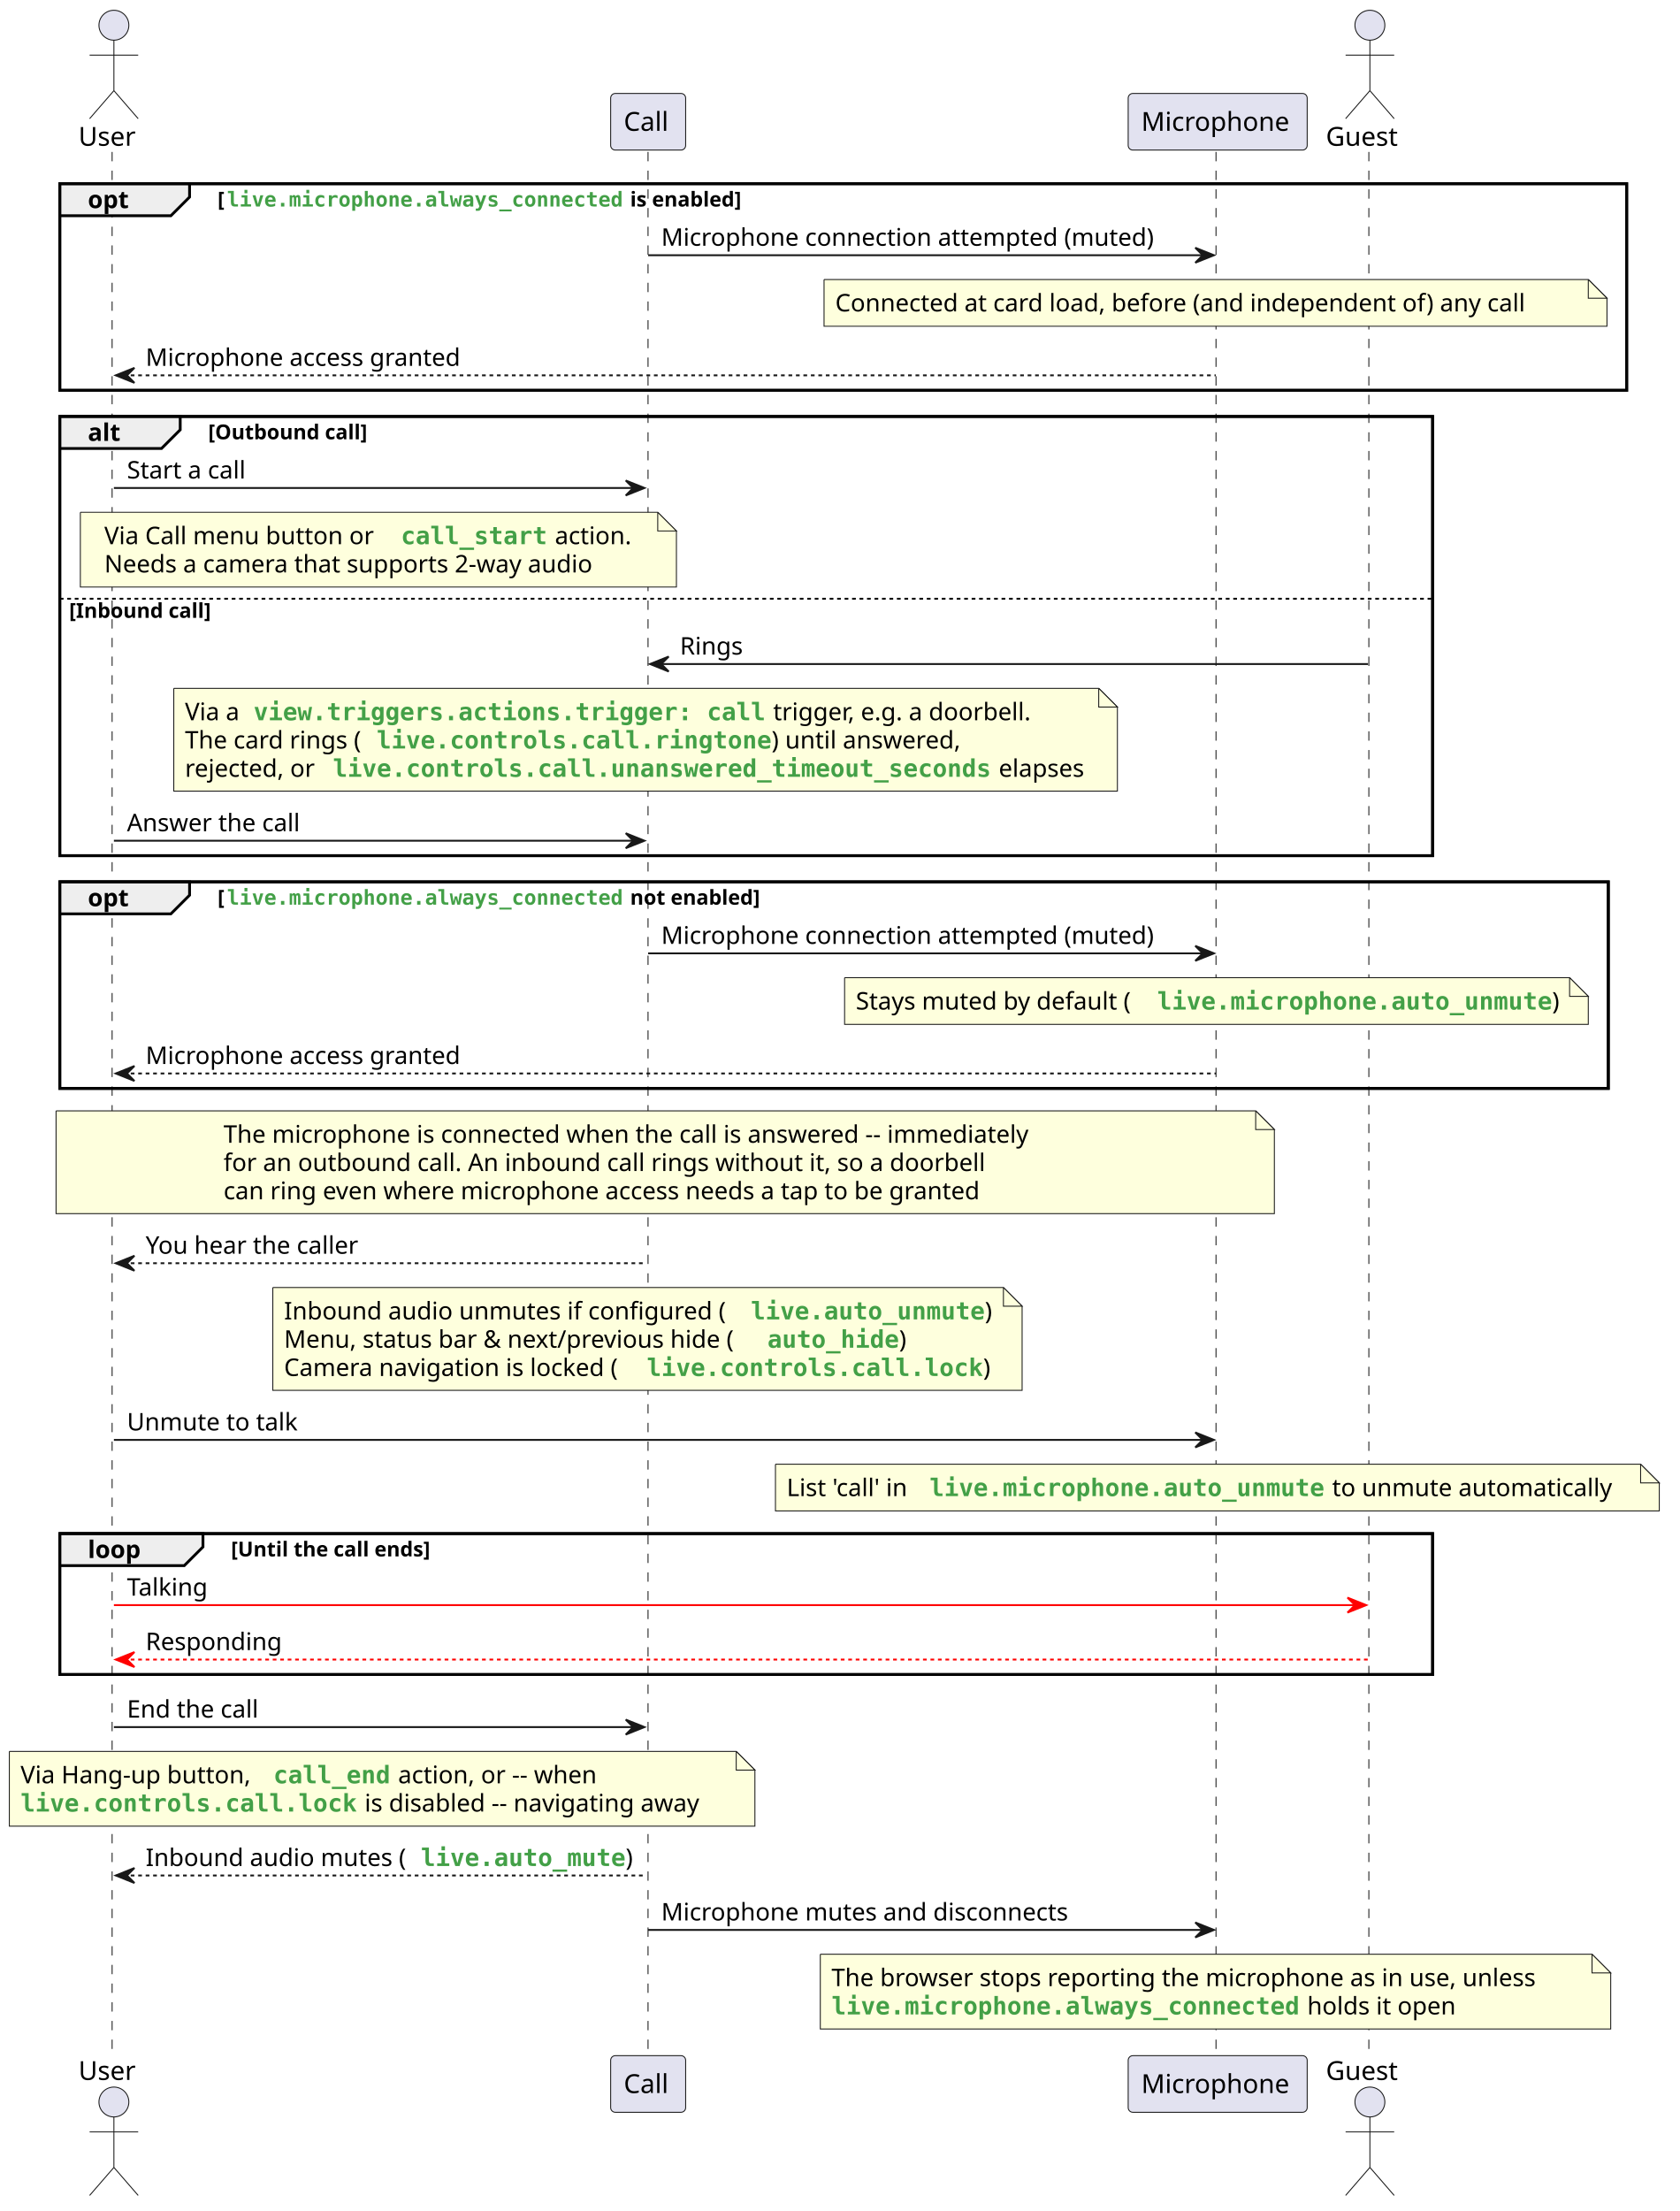
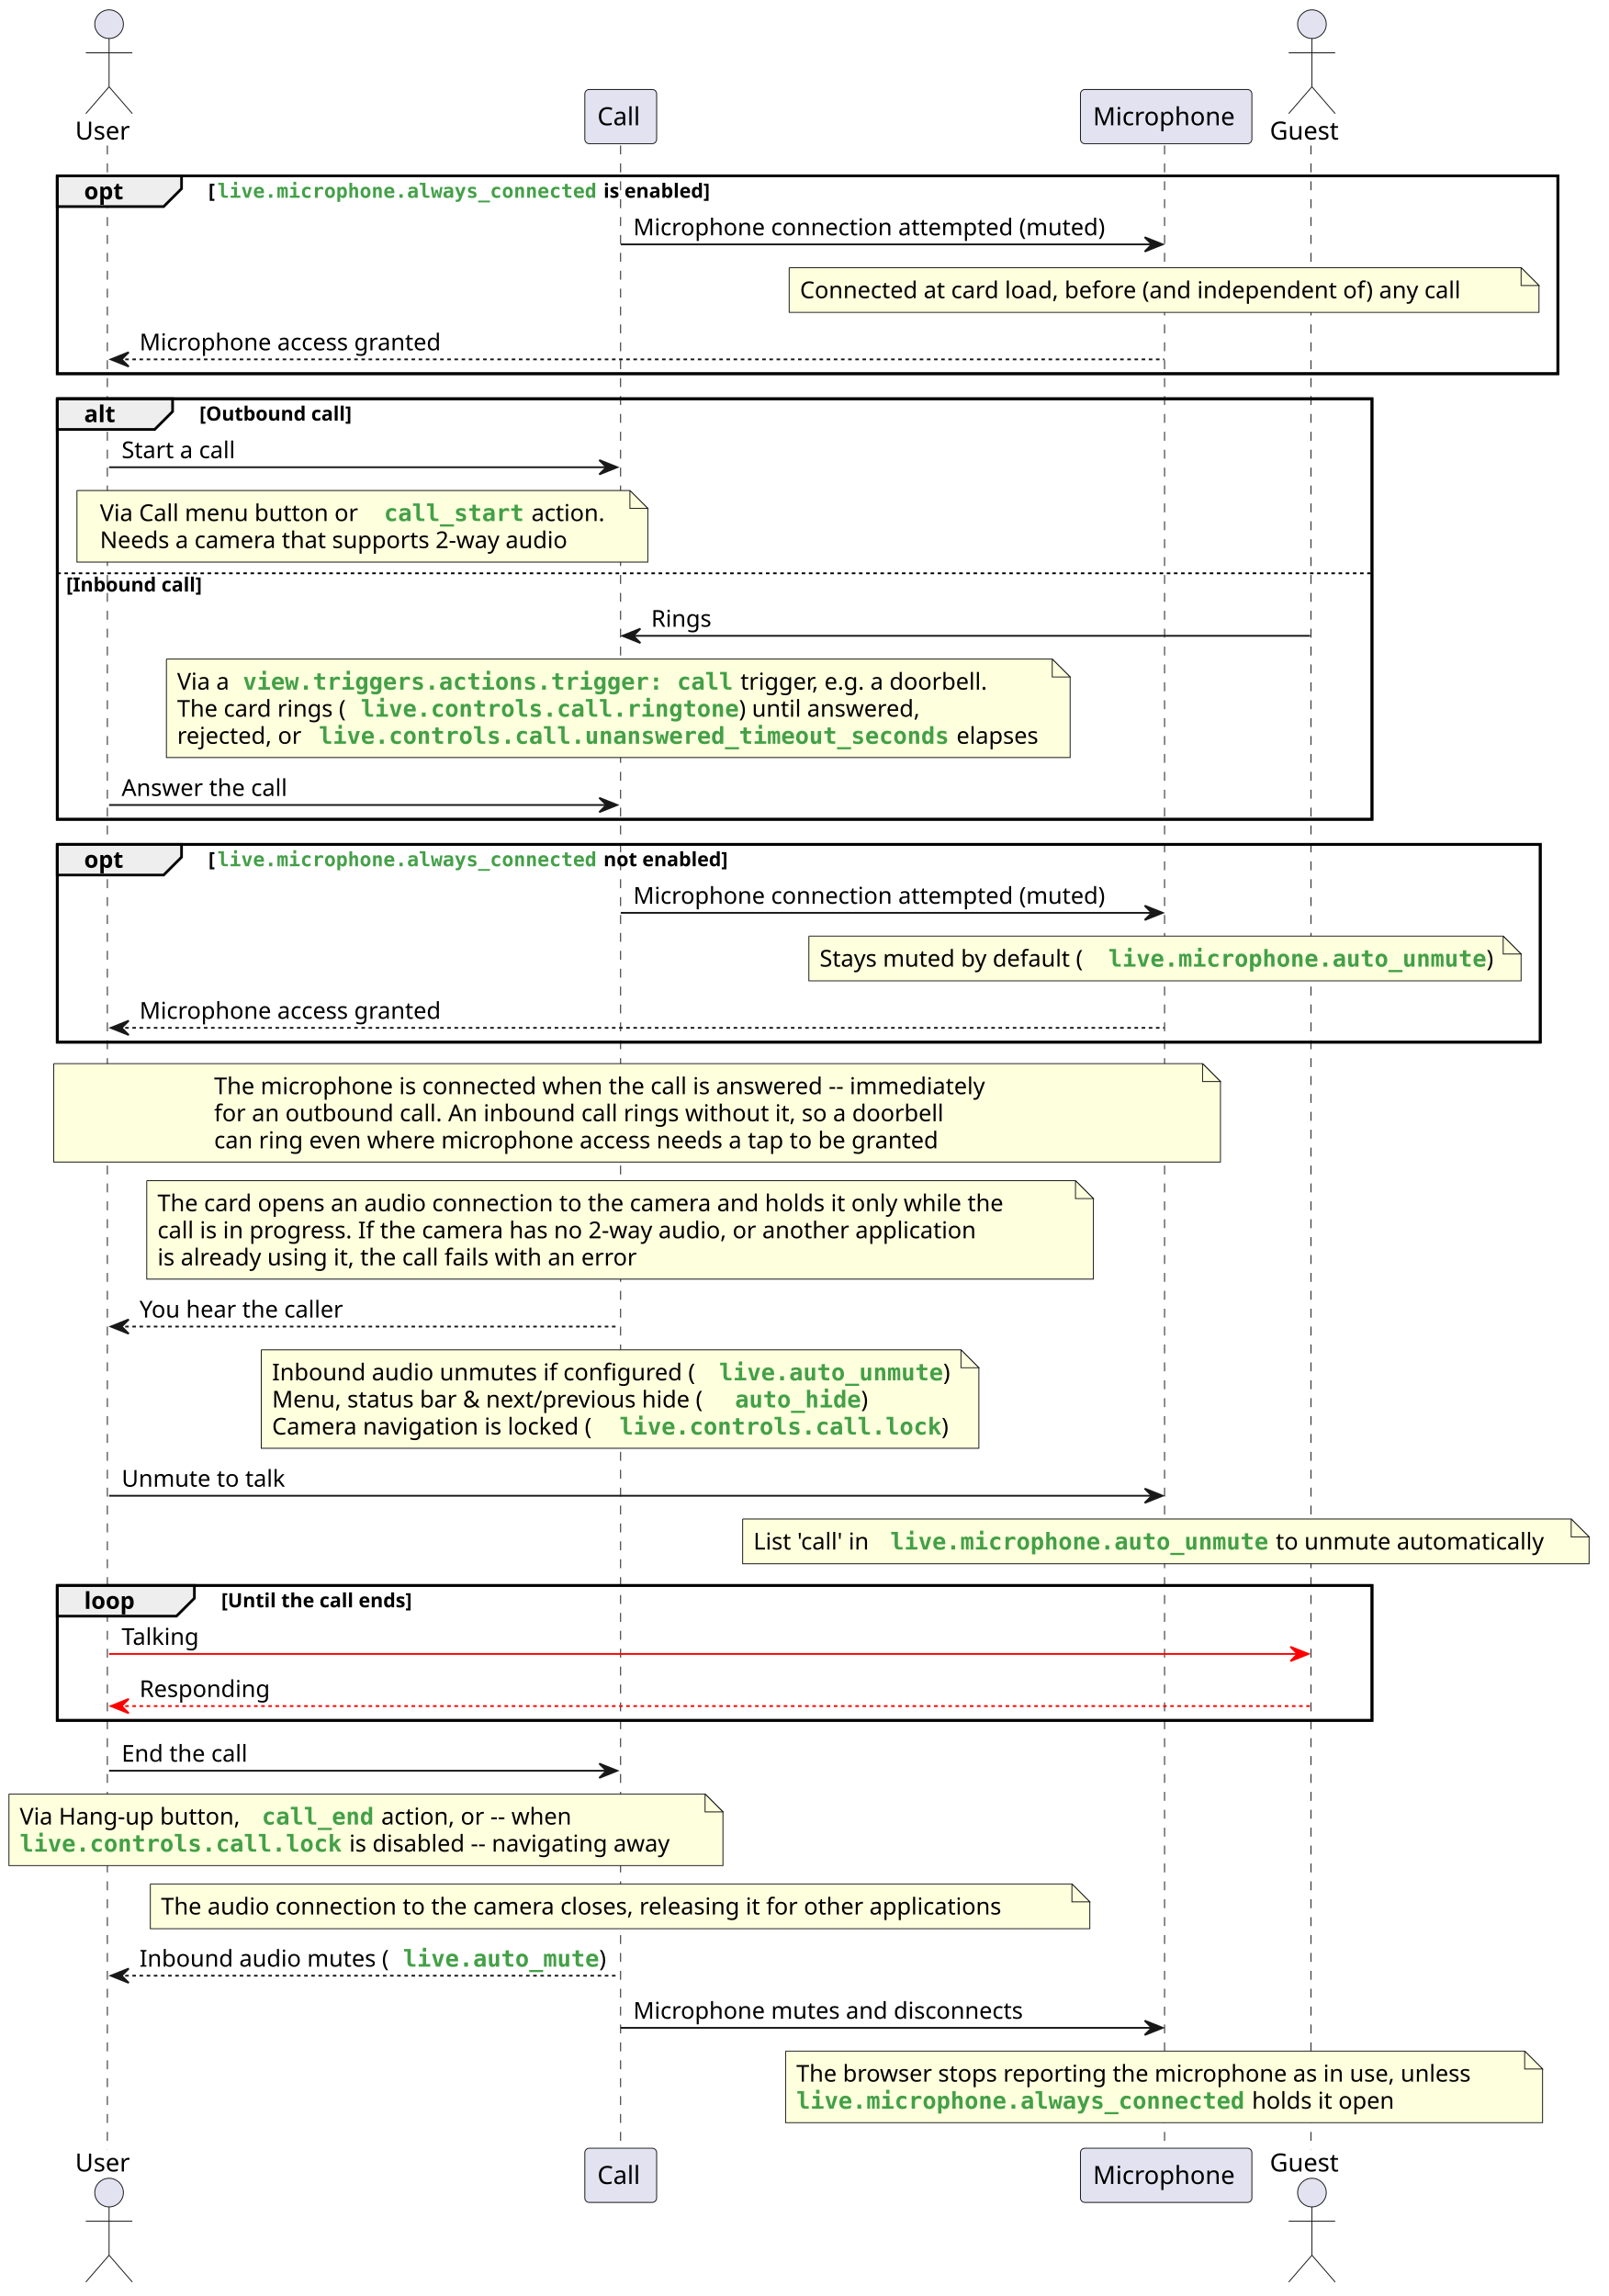
- <svg xmlns="http://www.w3.org/2000/svg" contentStyleType="text/css" data-diagram-type="SEQUENCE" height="1183px" preserveAspectRatio="none" style="width:899px;height:1183px;background:#FFFFFF;" version="1.1" viewBox="0 0 899 1183" width="899px" zoomAndPan="magnify">
+ <svg xmlns="http://www.w3.org/2000/svg" contentStyleType="text/css" data-diagram-type="SEQUENCE" height="1283px" preserveAspectRatio="none" style="width:899px;height:1283px;background:#FFFFFF;" version="1.1" viewBox="0 0 899 1283" width="899px" zoomAndPan="magnify">
  <defs />
  <g>
    <rect fill="none" height="110.531" style="stroke:#000000;stroke-width:1.5;" width="838.55" x="32" y="98.297" />
    <rect fill="none" height="235" style="stroke:#000000;stroke-width:1.5;" width="734.685" x="32" y="222.828" />
    <rect fill="none" height="110.531" style="stroke:#000000;stroke-width:1.5;" width="828.711" x="32" y="471.828" />
-     <rect fill="none" height="75.398" style="stroke:#000000;stroke-width:1.5;" width="734.685" x="32" y="820.555" />
+     <rect fill="none" height="75.398" style="stroke:#000000;stroke-width:1.5;" width="734.685" x="32" y="885.953" />
    <g class="participant-lifeline" data-entity-uid="part1" data-qualified-name="User" data-source-line="3" id="part1-lifeline">
      <g>
-         <rect fill="#000000" fill-opacity="0" height="1019.586" width="8" x="56.955" y="81.297" />
-         <line style="stroke:#181818;stroke-width:0.5;stroke-dasharray:5,5;" x1="60" x2="60" y1="81.297" y2="1100.883" />
+         <rect fill="#000000" fill-opacity="0" height="1120.117" width="8" x="56.955" y="81.297" />
+         <line style="stroke:#181818;stroke-width:0.5;stroke-dasharray:5,5;" x1="60" x2="60" y1="81.297" y2="1201.414" />
      </g>
    </g>
    <g class="participant-lifeline" data-entity-uid="part2" data-qualified-name="Card" data-source-line="4" id="part2-lifeline">
      <g>
-         <rect fill="#000000" fill-opacity="0" height="1019.586" width="8" x="342.872" y="81.297" />
-         <line style="stroke:#181818;stroke-width:0.5;stroke-dasharray:5,5;" x1="346.805" x2="346.805" y1="81.297" y2="1100.883" />
+         <rect fill="#000000" fill-opacity="0" height="1120.117" width="8" x="342.872" y="81.297" />
+         <line style="stroke:#181818;stroke-width:0.5;stroke-dasharray:5,5;" x1="346.805" x2="346.805" y1="81.297" y2="1201.414" />
      </g>
    </g>
    <g class="participant-lifeline" data-entity-uid="part3" data-qualified-name="Mic" data-source-line="5" id="part3-lifeline">
      <g>
-         <rect fill="#000000" fill-opacity="0" height="1019.586" width="8" x="647.667" y="81.297" />
-         <line style="stroke:#181818;stroke-width:0.5;stroke-dasharray:5,5;" x1="650.768" x2="650.768" y1="81.297" y2="1100.883" />
+         <rect fill="#000000" fill-opacity="0" height="1120.117" width="8" x="647.667" y="81.297" />
+         <line style="stroke:#181818;stroke-width:0.5;stroke-dasharray:5,5;" x1="650.768" x2="650.768" y1="81.297" y2="1201.414" />
      </g>
    </g>
    <g class="participant-lifeline" data-entity-uid="part4" data-qualified-name="Guest" data-source-line="6" id="part4-lifeline">
      <g>
-         <rect fill="#000000" fill-opacity="0" height="1019.586" width="8" x="729.125" y="81.297" />
-         <line style="stroke:#181818;stroke-width:0.5;stroke-dasharray:5,5;" x1="732.566" x2="732.566" y1="81.297" y2="1100.883" />
+         <rect fill="#000000" fill-opacity="0" height="1120.117" width="8" x="729.125" y="81.297" />
+         <line style="stroke:#181818;stroke-width:0.5;stroke-dasharray:5,5;" x1="732.566" x2="732.566" y1="81.297" y2="1201.414" />
      </g>
    </g>
    <g class="participant participant-head" data-entity-uid="part1" data-qualified-name="User" data-source-line="3" id="part1-head">
      <text fill="#000000" font-family="sans-serif" font-size="14" lengthAdjust="spacing" textLength="31.91" x="42" y="77.995">User</text>
      <ellipse cx="60.955" cy="13.5" fill="#E2E2F0" rx="8" ry="8" style="stroke:#181818;stroke-width:0.5;" />
      <path d="M60.955,21.5 L60.955,48.5 M47.955,29.5 L73.955,29.5 M60.955,48.5 L47.955,63.5 M60.955,48.5 L73.955,63.5" fill="none" style="stroke:#181818;stroke-width:0.5;" />
    </g>
    <g class="participant participant-tail" data-entity-uid="part1" data-qualified-name="User" data-source-line="3" id="part1-tail">
-       <text fill="#000000" font-family="sans-serif" font-size="14" lengthAdjust="spacing" textLength="31.91" x="42" y="1112.878">User</text>
-       <ellipse cx="60.955" cy="1124.68" fill="#E2E2F0" rx="8" ry="8" style="stroke:#181818;stroke-width:0.5;" />
-       <path d="M60.955,1132.68 L60.955,1159.68 M47.955,1140.68 L73.955,1140.68 M60.955,1159.68 L47.955,1174.68 M60.955,1159.68 L73.955,1174.68" fill="none" style="stroke:#181818;stroke-width:0.5;" />
+       <text fill="#000000" font-family="sans-serif" font-size="14" lengthAdjust="spacing" textLength="31.91" x="42" y="1213.409">User</text>
+       <ellipse cx="60.955" cy="1225.211" fill="#E2E2F0" rx="8" ry="8" style="stroke:#181818;stroke-width:0.5;" />
+       <path d="M60.955,1233.211 L60.955,1260.211 M47.955,1241.211 L73.955,1241.211 M60.955,1260.211 L47.955,1275.211 M60.955,1260.211 L73.955,1275.211" fill="none" style="stroke:#181818;stroke-width:0.5;" />
    </g>
    <g class="participant participant-head" data-entity-uid="part2" data-qualified-name="Card" data-source-line="4" id="part2-head">
      <rect fill="#E2E2F0" height="30.297" rx="2.5" ry="2.5" style="stroke:#181818;stroke-width:0.5;" width="40.134" x="326.805" y="50" />
      <text fill="#000000" font-family="sans-serif" font-size="14" lengthAdjust="spacing" textLength="26.134" x="333.805" y="69.995">Call</text>
    </g>
    <g class="participant participant-tail" data-entity-uid="part2" data-qualified-name="Card" data-source-line="4" id="part2-tail">
-       <rect fill="#E2E2F0" height="30.297" rx="2.5" ry="2.5" style="stroke:#181818;stroke-width:0.5;" width="40.134" x="326.805" y="1099.883" />
-       <text fill="#000000" font-family="sans-serif" font-size="14" lengthAdjust="spacing" textLength="26.134" x="333.805" y="1119.878">Call</text>
+       <rect fill="#E2E2F0" height="30.297" rx="2.5" ry="2.5" style="stroke:#181818;stroke-width:0.5;" width="40.134" x="326.805" y="1200.414" />
+       <text fill="#000000" font-family="sans-serif" font-size="14" lengthAdjust="spacing" textLength="26.134" x="333.805" y="1220.409">Call</text>
    </g>
    <g class="participant participant-head" data-entity-uid="part3" data-qualified-name="Mic" data-source-line="5" id="part3-head">
      <rect fill="#E2E2F0" height="30.297" rx="2.5" ry="2.5" style="stroke:#181818;stroke-width:0.5;" width="95.799" x="603.768" y="50" />
      <text fill="#000000" font-family="sans-serif" font-size="14" lengthAdjust="spacing" textLength="81.799" x="610.768" y="69.995">Microphone</text>
    </g>
    <g class="participant participant-tail" data-entity-uid="part3" data-qualified-name="Mic" data-source-line="5" id="part3-tail">
-       <rect fill="#E2E2F0" height="30.297" rx="2.5" ry="2.5" style="stroke:#181818;stroke-width:0.5;" width="95.799" x="603.768" y="1099.883" />
-       <text fill="#000000" font-family="sans-serif" font-size="14" lengthAdjust="spacing" textLength="81.799" x="610.768" y="1119.878">Microphone</text>
+       <rect fill="#E2E2F0" height="30.297" rx="2.5" ry="2.5" style="stroke:#181818;stroke-width:0.5;" width="95.799" x="603.768" y="1200.414" />
+       <text fill="#000000" font-family="sans-serif" font-size="14" lengthAdjust="spacing" textLength="81.799" x="610.768" y="1220.409">Microphone</text>
    </g>
    <g class="participant participant-head" data-entity-uid="part4" data-qualified-name="Guest" data-source-line="6" id="part4-head">
      <text fill="#000000" font-family="sans-serif" font-size="14" lengthAdjust="spacing" textLength="41.118" x="709.566" y="77.995">Guest</text>
      <ellipse cx="733.125" cy="13.5" fill="#E2E2F0" rx="8" ry="8" style="stroke:#181818;stroke-width:0.5;" />
      <path d="M733.125,21.5 L733.125,48.5 M720.125,29.5 L746.125,29.5 M733.125,48.5 L720.125,63.5 M733.125,48.5 L746.125,63.5" fill="none" style="stroke:#181818;stroke-width:0.5;" />
    </g>
    <g class="participant participant-tail" data-entity-uid="part4" data-qualified-name="Guest" data-source-line="6" id="part4-tail">
-       <text fill="#000000" font-family="sans-serif" font-size="14" lengthAdjust="spacing" textLength="41.118" x="709.566" y="1112.878">Guest</text>
-       <ellipse cx="733.125" cy="1124.68" fill="#E2E2F0" rx="8" ry="8" style="stroke:#181818;stroke-width:0.5;" />
-       <path d="M733.125,1132.68 L733.125,1159.68 M720.125,1140.68 L746.125,1140.68 M733.125,1159.68 L720.125,1174.68 M733.125,1159.68 L746.125,1174.68" fill="none" style="stroke:#181818;stroke-width:0.5;" />
+       <text fill="#000000" font-family="sans-serif" font-size="14" lengthAdjust="spacing" textLength="41.118" x="709.566" y="1213.409">Guest</text>
+       <ellipse cx="733.125" cy="1225.211" fill="#E2E2F0" rx="8" ry="8" style="stroke:#181818;stroke-width:0.5;" />
+       <path d="M733.125,1233.211 L733.125,1260.211 M720.125,1241.211 L746.125,1241.211 M733.125,1260.211 L720.125,1275.211 M733.125,1260.211 L746.125,1275.211" fill="none" style="stroke:#181818;stroke-width:0.5;" />
    </g>
    <path d="M32,98.297 L101.451,98.297 L101.451,105.43 L91.451,115.43 L32,115.43 L32,98.297" fill="#EEEEEE" style="stroke:#000000;stroke-width:1.5;" />
    <rect fill="none" height="110.531" style="stroke:#000000;stroke-width:1.5;" width="838.55" x="32" y="98.297" />
    <text fill="#000000" font-family="sans-serif" font-size="13" font-weight="700" lengthAdjust="spacing" textLength="24.451" x="47" y="111.364">opt</text>
    <text fill="#000000" font-family="sans-serif" font-size="11" font-weight="700" lengthAdjust="spacing" textLength="5.027" x="116.451" y="110.507">[</text>
    <text fill="#43A047" font-family="monospace" font-size="11" font-weight="700" lengthAdjust="spacing" textLength="211.922" x="121.478" y="110.507">live.microphone.always_connected</text>
    <text fill="#000000" font-family="sans-serif" font-size="11" font-weight="700" lengthAdjust="spacing" textLength="68.868" x="337.23" y="110.507">is enabled]</text>
    <g class="message" data-entity-1="part2" data-entity-2="part3" data-source-line="9" id="msg1">
      <polygon fill="#181818" points="639.667,132.562,649.667,136.562,639.667,140.562,643.667,136.562" style="stroke:#181818;stroke-width:1;" />
      <line style="stroke:#181818;stroke-width:1;" x1="346.872" x2="645.667" y1="136.562" y2="136.562" />
      <text fill="#000000" font-family="sans-serif" font-size="13" lengthAdjust="spacing" textLength="280.795" x="353.872" y="131.497">Microphone connection attempted (muted)</text>
    </g>
    <path d="M441,149.562 L441,174.562 L860,174.562 L860,159.562 L850,149.562 L441,149.562" fill="#FEFFDD" style="stroke:#181818;stroke-width:0.5;" />
    <path d="M850,149.562 L850,159.562 L860,159.562 L850,149.562" fill="#FEFFDD" style="stroke:#181818;stroke-width:0.5;" />
    <text fill="#000000" font-family="sans-serif" font-size="13" lengthAdjust="spacing" textLength="398.55" x="447" y="166.629">Connected at card load, before (and independent of) any call</text>
    <g class="message" data-entity-1="part3" data-entity-2="part1" data-source-line="11" id="msg2">
      <polygon fill="#181818" points="71.955,196.828,61.955,200.828,71.955,204.828,67.955,200.828" style="stroke:#181818;stroke-width:1;" />
      <line style="stroke:#181818;stroke-width:1;stroke-dasharray:2,2;" x1="65.955" x2="650.667" y1="200.828" y2="200.828" />
      <text fill="#000000" font-family="sans-serif" font-size="13" lengthAdjust="spacing" textLength="179.175" x="77.955" y="195.762">Microphone access granted</text>
    </g>
    <path d="M32,222.828 L96.443,222.828 L96.443,229.961 L86.443,239.961 L32,239.961 L32,222.828" fill="#EEEEEE" style="stroke:#000000;stroke-width:1.5;" />
    <rect fill="none" height="235" style="stroke:#000000;stroke-width:1.5;" width="734.685" x="32" y="222.828" />
    <text fill="#000000" font-family="sans-serif" font-size="13" font-weight="700" lengthAdjust="spacing" textLength="19.443" x="47" y="235.895">alt</text>
    <text fill="#000000" font-family="sans-serif" font-size="11" font-weight="700" lengthAdjust="spacing" textLength="96.776" x="111.443" y="235.039">[Outbound call]</text>
    <g class="message" data-entity-1="part1" data-entity-2="part2" data-source-line="15" id="msg3">
      <polygon fill="#181818" points="334.872,257.094,344.872,261.094,334.872,265.094,338.872,261.094" style="stroke:#181818;stroke-width:1;" />
      <line style="stroke:#181818;stroke-width:1;" x1="60.955" x2="340.872" y1="261.094" y2="261.094" />
      <text fill="#000000" font-family="sans-serif" font-size="13" lengthAdjust="spacing" textLength="70.326" x="67.955" y="256.028">Start a call</text>
    </g>
    <path d="M43,274.094 L43,314.094 L362,314.094 L362,284.094 L352,274.094 L43,274.094" fill="#FEFFDD" style="stroke:#181818;stroke-width:0.5;" />
    <path d="M352,274.094 L352,284.094 L362,284.094 L352,274.094" fill="#FEFFDD" style="stroke:#181818;stroke-width:0.5;" />
    <text fill="#000000" font-family="sans-serif" font-size="13" lengthAdjust="spacing" textLength="154.584" x="55.838" y="291.161">Via Call menu button or</text>
    <text fill="#43A047" font-family="monospace" font-size="13" font-weight="700" lengthAdjust="spacing" textLength="78.267" x="214.554" y="291.161">call_start</text>
    <text fill="#000000" font-family="sans-serif" font-size="13" lengthAdjust="spacing" textLength="44.148" x="296.953" y="291.161">action.</text>
    <text fill="#000000" font-family="sans-serif" font-size="13" lengthAdjust="spacing" textLength="280.954" x="55.838" y="306.293">Needs a camera that supports 2-way audio</text>
    <line style="stroke:#000000;stroke-width:1;stroke-dasharray:2,2;" x1="32" x2="766.685" y1="320.359" y2="320.359" />
    <text fill="#000000" font-family="sans-serif" font-size="11" font-weight="700" lengthAdjust="spacing" textLength="86.26" x="37" y="330.57">[Inbound call]</text>
    <g class="message" data-entity-1="part4" data-entity-2="part2" data-source-line="21" id="msg4">
      <polygon fill="#181818" points="357.872,351.297,347.872,355.297,357.872,359.297,353.872,355.297" style="stroke:#181818;stroke-width:1;" />
      <line style="stroke:#181818;stroke-width:1;" x1="351.872" x2="732.125" y1="355.297" y2="355.297" />
      <text fill="#000000" font-family="sans-serif" font-size="13" lengthAdjust="spacing" textLength="35.909" x="363.872" y="350.231">Rings</text>
    </g>
    <path d="M93,368.297 L93,423.297 L598,423.297 L598,378.297 L588,368.297 L93,368.297" fill="#FEFFDD" style="stroke:#181818;stroke-width:0.5;" />
    <path d="M588,368.297 L588,378.297 L598,378.297 L588,368.297" fill="#FEFFDD" style="stroke:#181818;stroke-width:0.5;" />
    <text fill="#000000" font-family="sans-serif" font-size="13" lengthAdjust="spacing" textLength="32.57" x="99" y="385.364">Via a</text>
    <text fill="#43A047" font-family="monospace" font-size="13" font-weight="700" lengthAdjust="spacing" textLength="273.933" x="135.702" y="385.364">view.triggers.actions.trigger: call</text>
    <text fill="#000000" font-family="sans-serif" font-size="13" lengthAdjust="spacing" textLength="150.02" x="413.768" y="385.364">trigger, e.g. a doorbell.</text>
    <text fill="#000000" font-family="sans-serif" font-size="13" lengthAdjust="spacing" textLength="102.578" x="99" y="400.497">The card rings (</text>
    <text fill="#43A047" font-family="monospace" font-size="13" font-weight="700" lengthAdjust="spacing" textLength="211.32" x="201.578" y="400.497">live.controls.call.ringtone</text>
    <text fill="#000000" font-family="sans-serif" font-size="13" lengthAdjust="spacing" textLength="109.472" x="412.898" y="400.497">) until answered,</text>
    <text fill="#000000" font-family="sans-serif" font-size="13" lengthAdjust="spacing" textLength="75.01" x="99" y="415.629">rejected, or</text>
    <text fill="#43A047" font-family="monospace" font-size="13" font-weight="700" lengthAdjust="spacing" textLength="352.2" x="178.143" y="415.629">live.controls.call.unanswered_timeout_seconds</text>
    <text fill="#000000" font-family="sans-serif" font-size="13" lengthAdjust="spacing" textLength="49.372" x="534.475" y="415.629">elapses</text>
    <g class="message" data-entity-1="part1" data-entity-2="part2" data-source-line="27" id="msg5">
      <polygon fill="#181818" points="334.872,445.828,344.872,449.828,334.872,453.828,338.872,449.828" style="stroke:#181818;stroke-width:1;" />
      <line style="stroke:#181818;stroke-width:1;" x1="60.955" x2="340.872" y1="449.828" y2="449.828" />
      <text fill="#000000" font-family="sans-serif" font-size="13" lengthAdjust="spacing" textLength="99.817" x="67.955" y="444.762">Answer the call</text>
    </g>
    <path d="M32,471.828 L101.451,471.828 L101.451,478.961 L91.451,488.961 L32,488.961 L32,471.828" fill="#EEEEEE" style="stroke:#000000;stroke-width:1.5;" />
    <rect fill="none" height="110.531" style="stroke:#000000;stroke-width:1.5;" width="828.711" x="32" y="471.828" />
    <text fill="#000000" font-family="sans-serif" font-size="13" font-weight="700" lengthAdjust="spacing" textLength="24.451" x="47" y="484.895">opt</text>
    <text fill="#000000" font-family="sans-serif" font-size="11" font-weight="700" lengthAdjust="spacing" textLength="5.027" x="116.451" y="484.039">[</text>
    <text fill="#43A047" font-family="monospace" font-size="11" font-weight="700" lengthAdjust="spacing" textLength="211.922" x="121.478" y="484.039">live.microphone.always_connected</text>
    <text fill="#000000" font-family="sans-serif" font-size="11" font-weight="700" lengthAdjust="spacing" textLength="79.197" x="337.23" y="484.039">not enabled]</text>
    <g class="message" data-entity-1="part2" data-entity-2="part3" data-source-line="31" id="msg6">
      <polygon fill="#181818" points="639.667,506.094,649.667,510.094,639.667,514.094,643.667,510.094" style="stroke:#181818;stroke-width:1;" />
      <line style="stroke:#181818;stroke-width:1;" x1="346.872" x2="645.667" y1="510.094" y2="510.094" />
      <text fill="#000000" font-family="sans-serif" font-size="13" lengthAdjust="spacing" textLength="280.795" x="353.872" y="505.028">Microphone connection attempted (muted)</text>
    </g>
    <path d="M452,523.094 L452,548.094 L850,548.094 L850,533.094 L840,523.094 L452,523.094" fill="#FEFFDD" style="stroke:#181818;stroke-width:0.5;" />
    <path d="M840,523.094 L840,533.094 L850,533.094 L840,523.094" fill="#FEFFDD" style="stroke:#181818;stroke-width:0.5;" />
    <text fill="#000000" font-family="sans-serif" font-size="13" lengthAdjust="spacing" textLength="161.319" x="458" y="540.161">Stays muted by default (</text>
    <text fill="#43A047" font-family="monospace" font-size="13" font-weight="700" lengthAdjust="spacing" textLength="211.32" x="619.319" y="540.161">live.microphone.auto_unmute</text>
    <text fill="#000000" font-family="sans-serif" font-size="13" lengthAdjust="spacing" textLength="5.072" x="830.639" y="540.161">)</text>
    <g class="message" data-entity-1="part3" data-entity-2="part1" data-source-line="33" id="msg7">
      <polygon fill="#181818" points="71.955,570.359,61.955,574.359,71.955,578.359,67.955,574.359" style="stroke:#181818;stroke-width:1;" />
      <line style="stroke:#181818;stroke-width:1;stroke-dasharray:2,2;" x1="65.955" x2="650.667" y1="574.359" y2="574.359" />
      <text fill="#000000" font-family="sans-serif" font-size="13" lengthAdjust="spacing" textLength="179.175" x="77.955" y="569.293">Microphone access granted</text>
    </g>
    <path d="M30,594.359 L30,649.359 L682,649.359 L682,604.359 L672,594.359 L30,594.359" fill="#FEFFDD" style="stroke:#181818;stroke-width:0.5;" />
    <path d="M672,594.359 L672,604.359 L682,604.359 L672,594.359" fill="#FEFFDD" style="stroke:#181818;stroke-width:0.5;" />
    <text fill="#000000" font-family="sans-serif" font-size="13" lengthAdjust="spacing" textLength="464.28" x="119.643" y="611.426">The microphone is connected when the call is answered -- immediately</text>
    <text fill="#000000" font-family="sans-serif" font-size="13" lengthAdjust="spacing" textLength="434.224" x="119.643" y="626.559">for an outbound call. An inbound call rings without it, so a doorbell</text>
    <text fill="#000000" font-family="sans-serif" font-size="13" lengthAdjust="spacing" textLength="436.598" x="119.643" y="641.692">can ring even where microphone access needs a tap to be granted</text>
-     <g class="message" data-entity-1="part2" data-entity-2="part1" data-source-line="42" id="msg8">
-       <polygon fill="#181818" points="71.955,671.891,61.955,675.891,71.955,679.891,67.955,675.891" style="stroke:#181818;stroke-width:1;" />
-       <line style="stroke:#181818;stroke-width:1;stroke-dasharray:2,2;" x1="65.955" x2="345.872" y1="675.891" y2="675.891" />
-       <text fill="#000000" font-family="sans-serif" font-size="13" lengthAdjust="spacing" textLength="123.094" x="77.955" y="670.825">You hear the caller</text>
-     </g>
-     <path d="M146,688.891 L146,743.891 L547,743.891 L547,698.891 L537,688.891 L146,688.891" fill="#FEFFDD" style="stroke:#181818;stroke-width:0.5;" />
-     <path d="M537,688.891 L537,698.891 L547,698.891 L537,688.891" fill="#FEFFDD" style="stroke:#181818;stroke-width:0.5;" />
-     <text fill="#000000" font-family="sans-serif" font-size="13" lengthAdjust="spacing" textLength="249.818" x="152" y="705.957">Inbound audio unmutes if configured (</text>
-     <text fill="#43A047" font-family="monospace" font-size="13" font-weight="700" lengthAdjust="spacing" textLength="125.227" x="401.818" y="705.957">live.auto_unmute</text>
-     <text fill="#000000" font-family="sans-serif" font-size="13" lengthAdjust="spacing" textLength="5.072" x="527.045" y="705.957">)</text>
-     <text fill="#000000" font-family="sans-serif" font-size="13" lengthAdjust="spacing" textLength="258.711" x="152" y="721.09">Menu, status bar &amp; next/previous hide (</text>
-     <text fill="#43A047" font-family="monospace" font-size="13" font-weight="700" lengthAdjust="spacing" textLength="70.44" x="410.711" y="721.09">auto_hide</text>
-     <text fill="#000000" font-family="sans-serif" font-size="13" lengthAdjust="spacing" textLength="5.072" x="481.151" y="721.09">)</text>
-     <text fill="#000000" font-family="sans-serif" font-size="13" lengthAdjust="spacing" textLength="194.124" x="152" y="736.223">Camera navigation is locked (</text>
-     <text fill="#43A047" font-family="monospace" font-size="13" font-weight="700" lengthAdjust="spacing" textLength="180.013" x="346.124" y="736.223">live.controls.call.lock</text>
-     <text fill="#000000" font-family="sans-serif" font-size="13" lengthAdjust="spacing" textLength="5.072" x="526.137" y="736.223">)</text>
-     <g class="message" data-entity-1="part1" data-entity-2="part3" data-source-line="49" id="msg9">
-       <polygon fill="#181818" points="639.667,766.422,649.667,770.422,639.667,774.422,643.667,770.422" style="stroke:#181818;stroke-width:1;" />
-       <line style="stroke:#181818;stroke-width:1;" x1="60.955" x2="645.667" y1="770.422" y2="770.422" />
-       <text fill="#000000" font-family="sans-serif" font-size="13" lengthAdjust="spacing" textLength="97.272" x="67.955" y="765.356">Unmute to talk</text>
-     </g>
-     <path d="M415,783.422 L415,808.422 L888,808.422 L888,793.422 L878,783.422 L415,783.422" fill="#FEFFDD" style="stroke:#181818;stroke-width:0.5;" />
-     <path d="M878,783.422 L878,793.422 L888,793.422 L878,783.422" fill="#FEFFDD" style="stroke:#181818;stroke-width:0.5;" />
-     <text fill="#000000" font-family="sans-serif" font-size="13" lengthAdjust="spacing" textLength="72.325" x="421" y="800.489">List 'call' in</text>
-     <text fill="#43A047" font-family="monospace" font-size="13" font-weight="700" lengthAdjust="spacing" textLength="211.32" x="497.457" y="800.489">live.microphone.auto_unmute</text>
-     <text fill="#000000" font-family="sans-serif" font-size="13" lengthAdjust="spacing" textLength="160.418" x="712.91" y="800.489">to unmute automatically</text>
-     <path d="M32,820.555 L108.624,820.555 L108.624,827.688 L98.624,837.688 L32,837.688 L32,820.555" fill="#EEEEEE" style="stroke:#000000;stroke-width:1.5;" />
-     <rect fill="none" height="75.398" style="stroke:#000000;stroke-width:1.5;" width="734.685" x="32" y="820.555" />
-     <text fill="#000000" font-family="sans-serif" font-size="13" font-weight="700" lengthAdjust="spacing" textLength="31.624" x="47" y="833.622">loop</text>
-     <text fill="#000000" font-family="sans-serif" font-size="11" font-weight="700" lengthAdjust="spacing" textLength="122.853" x="123.624" y="832.765">[Until the call ends]</text>
-     <g class="message" data-entity-1="part1" data-entity-2="part4" data-source-line="53" id="msg10">
-       <polygon fill="#FF0000" points="721.125,854.82,731.125,858.82,721.125,862.82,725.125,858.82" style="stroke:#FF0000;stroke-width:1;" />
-       <line style="stroke:#FF0000;stroke-width:1;" x1="60.955" x2="727.125" y1="858.82" y2="858.82" />
-       <text fill="#000000" font-family="sans-serif" font-size="13" lengthAdjust="spacing" textLength="47.15" x="67.955" y="853.754">Talking</text>
-     </g>
-     <g class="message" data-entity-1="part4" data-entity-2="part1" data-source-line="54" id="msg11">
-       <polygon fill="#FF0000" points="71.955,883.953,61.955,887.953,71.955,891.953,67.955,887.953" style="stroke:#FF0000;stroke-width:1;" />
-       <line style="stroke:#FF0000;stroke-width:1;stroke-dasharray:2,2;" x1="65.955" x2="732.125" y1="887.953" y2="887.953" />
-       <text fill="#000000" font-family="sans-serif" font-size="13" lengthAdjust="spacing" textLength="76.603" x="77.955" y="882.887">Responding</text>
-     </g>
-     <g class="message" data-entity-1="part1" data-entity-2="part2" data-source-line="57" id="msg12">
-       <polygon fill="#181818" points="334.872,920.086,344.872,924.086,334.872,928.086,338.872,924.086" style="stroke:#181818;stroke-width:1;" />
-       <line style="stroke:#181818;stroke-width:1;" x1="60.955" x2="340.872" y1="924.086" y2="924.086" />
-       <text fill="#000000" font-family="sans-serif" font-size="13" lengthAdjust="spacing" textLength="76.642" x="67.955" y="919.02">End the call</text>
-     </g>
-     <path d="M5,937.086 L5,977.086 L404,977.086 L404,947.086 L394,937.086 L5,937.086" fill="#FEFFDD" style="stroke:#181818;stroke-width:0.5;" />
-     <path d="M394,937.086 L394,947.086 L404,947.086 L394,937.086" fill="#FEFFDD" style="stroke:#181818;stroke-width:0.5;" />
-     <text fill="#000000" font-family="sans-serif" font-size="13" lengthAdjust="spacing" textLength="131.162" x="11" y="954.153">Via Hang-up button,</text>
-     <text fill="#43A047" font-family="monospace" font-size="13" font-weight="700" lengthAdjust="spacing" textLength="62.613" x="146.294" y="954.153">call_end</text>
-     <text fill="#000000" font-family="sans-serif" font-size="13" lengthAdjust="spacing" textLength="114.334" x="213.04" y="954.153">action, or -- when</text>
-     <text fill="#43A047" font-family="monospace" font-size="13" font-weight="700" lengthAdjust="spacing" textLength="180.013" x="11" y="969.286">live.controls.call.lock</text>
-     <text fill="#000000" font-family="sans-serif" font-size="13" lengthAdjust="spacing" textLength="194.2" x="195.145" y="969.286">is disabled -- navigating away</text>
-     <g class="message" data-entity-1="part2" data-entity-2="part1" data-source-line="63" id="msg13">
-       <polygon fill="#181818" points="71.955,999.484,61.955,1003.484,71.955,1007.484,67.955,1003.484" style="stroke:#181818;stroke-width:1;" />
-       <line style="stroke:#181818;stroke-width:1;stroke-dasharray:2,2;" x1="65.955" x2="345.872" y1="1003.484" y2="1003.484" />
-       <text fill="#000000" font-family="sans-serif" font-size="13" lengthAdjust="spacing" textLength="147.272" x="77.955" y="998.418">Inbound audio mutes (</text>
-       <text fill="#43A047" font-family="monospace" font-size="13" font-weight="700" lengthAdjust="spacing" textLength="109.573" x="225.227" y="998.418">live.auto_mute</text>
-       <text fill="#000000" font-family="sans-serif" font-size="13" lengthAdjust="spacing" textLength="5.072" x="334.8" y="998.418">)</text>
-     </g>
-     <g class="message" data-entity-1="part2" data-entity-2="part3" data-source-line="64" id="msg14">
-       <polygon fill="#181818" points="639.667,1028.617,649.667,1032.617,639.667,1036.617,643.667,1032.617" style="stroke:#181818;stroke-width:1;" />
-       <line style="stroke:#181818;stroke-width:1;" x1="346.872" x2="645.667" y1="1032.617" y2="1032.617" />
-       <text fill="#000000" font-family="sans-serif" font-size="13" lengthAdjust="spacing" textLength="230.814" x="353.872" y="1027.551">Microphone mutes and disconnects</text>
-     </g>
-     <path d="M439,1045.617 L439,1085.617 L862,1085.617 L862,1055.617 L852,1045.617 L439,1045.617" fill="#FEFFDD" style="stroke:#181818;stroke-width:0.5;" />
-     <path d="M852,1045.617 L852,1055.617 L862,1055.617 L852,1045.617" fill="#FEFFDD" style="stroke:#181818;stroke-width:0.5;" />
-     <text fill="#000000" font-family="sans-serif" font-size="13" lengthAdjust="spacing" textLength="402.714" x="445" y="1062.684">The browser stops reporting the microphone as in use, unless</text>
-     <text fill="#43A047" font-family="monospace" font-size="13" font-weight="700" lengthAdjust="spacing" textLength="250.453" x="445" y="1077.817">live.microphone.always_connected</text>
-     <text fill="#000000" font-family="sans-serif" font-size="13" lengthAdjust="spacing" textLength="84.246" x="699.585" y="1077.817">holds it open</text>
+     <path d="M82,659.758 L82,714.758 L611,714.758 L611,669.758 L601,659.758 L82,659.758" fill="#FEFFDD" style="stroke:#181818;stroke-width:0.5;" />
+     <path d="M601,659.758 L601,669.758 L611,669.758 L601,659.758" fill="#FEFFDD" style="stroke:#181818;stroke-width:0.5;" />
+     <text fill="#000000" font-family="sans-serif" font-size="13" lengthAdjust="spacing" textLength="508.206" x="88" y="676.825">The card opens an audio connection to the camera and holds it only while the</text>
+     <text fill="#000000" font-family="sans-serif" font-size="13" lengthAdjust="spacing" textLength="492.375" x="88" y="691.957">call is in progress. If the camera has no 2-way audio, or another application</text>
+     <text fill="#000000" font-family="sans-serif" font-size="13" lengthAdjust="spacing" textLength="290.348" x="88" y="707.09">is already using it, the call fails with an error</text>
+     <g class="message" data-entity-1="part2" data-entity-2="part1" data-source-line="48" id="msg8">
+       <polygon fill="#181818" points="71.955,737.289,61.955,741.289,71.955,745.289,67.955,741.289" style="stroke:#181818;stroke-width:1;" />
+       <line style="stroke:#181818;stroke-width:1;stroke-dasharray:2,2;" x1="65.955" x2="345.872" y1="741.289" y2="741.289" />
+       <text fill="#000000" font-family="sans-serif" font-size="13" lengthAdjust="spacing" textLength="123.094" x="77.955" y="736.223">You hear the caller</text>
+     </g>
+     <path d="M146,754.289 L146,809.289 L547,809.289 L547,764.289 L537,754.289 L146,754.289" fill="#FEFFDD" style="stroke:#181818;stroke-width:0.5;" />
+     <path d="M537,754.289 L537,764.289 L547,764.289 L537,754.289" fill="#FEFFDD" style="stroke:#181818;stroke-width:0.5;" />
+     <text fill="#000000" font-family="sans-serif" font-size="13" lengthAdjust="spacing" textLength="249.818" x="152" y="771.356">Inbound audio unmutes if configured (</text>
+     <text fill="#43A047" font-family="monospace" font-size="13" font-weight="700" lengthAdjust="spacing" textLength="125.227" x="401.818" y="771.356">live.auto_unmute</text>
+     <text fill="#000000" font-family="sans-serif" font-size="13" lengthAdjust="spacing" textLength="5.072" x="527.045" y="771.356">)</text>
+     <text fill="#000000" font-family="sans-serif" font-size="13" lengthAdjust="spacing" textLength="258.711" x="152" y="786.489">Menu, status bar &amp; next/previous hide (</text>
+     <text fill="#43A047" font-family="monospace" font-size="13" font-weight="700" lengthAdjust="spacing" textLength="70.44" x="410.711" y="786.489">auto_hide</text>
+     <text fill="#000000" font-family="sans-serif" font-size="13" lengthAdjust="spacing" textLength="5.072" x="481.151" y="786.489">)</text>
+     <text fill="#000000" font-family="sans-serif" font-size="13" lengthAdjust="spacing" textLength="194.124" x="152" y="801.622">Camera navigation is locked (</text>
+     <text fill="#43A047" font-family="monospace" font-size="13" font-weight="700" lengthAdjust="spacing" textLength="180.013" x="346.124" y="801.622">live.controls.call.lock</text>
+     <text fill="#000000" font-family="sans-serif" font-size="13" lengthAdjust="spacing" textLength="5.072" x="526.137" y="801.622">)</text>
+     <g class="message" data-entity-1="part1" data-entity-2="part3" data-source-line="55" id="msg9">
+       <polygon fill="#181818" points="639.667,831.82,649.667,835.82,639.667,839.82,643.667,835.82" style="stroke:#181818;stroke-width:1;" />
+       <line style="stroke:#181818;stroke-width:1;" x1="60.955" x2="645.667" y1="835.82" y2="835.82" />
+       <text fill="#000000" font-family="sans-serif" font-size="13" lengthAdjust="spacing" textLength="97.272" x="67.955" y="830.754">Unmute to talk</text>
+     </g>
+     <path d="M415,848.82 L415,873.82 L888,873.82 L888,858.82 L878,848.82 L415,848.82" fill="#FEFFDD" style="stroke:#181818;stroke-width:0.5;" />
+     <path d="M878,848.82 L878,858.82 L888,858.82 L878,848.82" fill="#FEFFDD" style="stroke:#181818;stroke-width:0.5;" />
+     <text fill="#000000" font-family="sans-serif" font-size="13" lengthAdjust="spacing" textLength="72.325" x="421" y="865.887">List 'call' in</text>
+     <text fill="#43A047" font-family="monospace" font-size="13" font-weight="700" lengthAdjust="spacing" textLength="211.32" x="497.457" y="865.887">live.microphone.auto_unmute</text>
+     <text fill="#000000" font-family="sans-serif" font-size="13" lengthAdjust="spacing" textLength="160.418" x="712.91" y="865.887">to unmute automatically</text>
+     <path d="M32,885.953 L108.624,885.953 L108.624,893.086 L98.624,903.086 L32,903.086 L32,885.953" fill="#EEEEEE" style="stroke:#000000;stroke-width:1.5;" />
+     <rect fill="none" height="75.398" style="stroke:#000000;stroke-width:1.5;" width="734.685" x="32" y="885.953" />
+     <text fill="#000000" font-family="sans-serif" font-size="13" font-weight="700" lengthAdjust="spacing" textLength="31.624" x="47" y="899.02">loop</text>
+     <text fill="#000000" font-family="sans-serif" font-size="11" font-weight="700" lengthAdjust="spacing" textLength="122.853" x="123.624" y="898.164">[Until the call ends]</text>
+     <g class="message" data-entity-1="part1" data-entity-2="part4" data-source-line="59" id="msg10">
+       <polygon fill="#FF0000" points="721.125,920.219,731.125,924.219,721.125,928.219,725.125,924.219" style="stroke:#FF0000;stroke-width:1;" />
+       <line style="stroke:#FF0000;stroke-width:1;" x1="60.955" x2="727.125" y1="924.219" y2="924.219" />
+       <text fill="#000000" font-family="sans-serif" font-size="13" lengthAdjust="spacing" textLength="47.15" x="67.955" y="919.153">Talking</text>
+     </g>
+     <g class="message" data-entity-1="part4" data-entity-2="part1" data-source-line="60" id="msg11">
+       <polygon fill="#FF0000" points="71.955,949.352,61.955,953.352,71.955,957.352,67.955,953.352" style="stroke:#FF0000;stroke-width:1;" />
+       <line style="stroke:#FF0000;stroke-width:1;stroke-dasharray:2,2;" x1="65.955" x2="732.125" y1="953.352" y2="953.352" />
+       <text fill="#000000" font-family="sans-serif" font-size="13" lengthAdjust="spacing" textLength="76.603" x="77.955" y="948.286">Responding</text>
+     </g>
+     <g class="message" data-entity-1="part1" data-entity-2="part2" data-source-line="63" id="msg12">
+       <polygon fill="#181818" points="334.872,985.484,344.872,989.484,334.872,993.484,338.872,989.484" style="stroke:#181818;stroke-width:1;" />
+       <line style="stroke:#181818;stroke-width:1;" x1="60.955" x2="340.872" y1="989.484" y2="989.484" />
+       <text fill="#000000" font-family="sans-serif" font-size="13" lengthAdjust="spacing" textLength="76.642" x="67.955" y="984.418">End the call</text>
+     </g>
+     <path d="M5,1002.484 L5,1042.484 L404,1042.484 L404,1012.484 L394,1002.484 L5,1002.484" fill="#FEFFDD" style="stroke:#181818;stroke-width:0.5;" />
+     <path d="M394,1002.484 L394,1012.484 L404,1012.484 L394,1002.484" fill="#FEFFDD" style="stroke:#181818;stroke-width:0.5;" />
+     <text fill="#000000" font-family="sans-serif" font-size="13" lengthAdjust="spacing" textLength="131.162" x="11" y="1019.551">Via Hang-up button,</text>
+     <text fill="#43A047" font-family="monospace" font-size="13" font-weight="700" lengthAdjust="spacing" textLength="62.613" x="146.294" y="1019.551">call_end</text>
+     <text fill="#000000" font-family="sans-serif" font-size="13" lengthAdjust="spacing" textLength="114.334" x="213.04" y="1019.551">action, or -- when</text>
+     <text fill="#43A047" font-family="monospace" font-size="13" font-weight="700" lengthAdjust="spacing" textLength="180.013" x="11" y="1034.684">live.controls.call.lock</text>
+     <text fill="#000000" font-family="sans-serif" font-size="13" lengthAdjust="spacing" textLength="194.2" x="195.145" y="1034.684">is disabled -- navigating away</text>
+     <path d="M84,1052.75 L84,1077.75 L609,1077.75 L609,1062.75 L599,1052.75 L84,1052.75" fill="#FEFFDD" style="stroke:#181818;stroke-width:0.5;" />
+     <path d="M599,1052.75 L599,1062.75 L609,1062.75 L599,1052.75" fill="#FEFFDD" style="stroke:#181818;stroke-width:0.5;" />
+     <text fill="#000000" font-family="sans-serif" font-size="13" lengthAdjust="spacing" textLength="504.639" x="90" y="1069.817">The audio connection to the camera closes, releasing it for other applications</text>
+     <g class="message" data-entity-1="part2" data-entity-2="part1" data-source-line="70" id="msg13">
+       <polygon fill="#181818" points="71.955,1100.016,61.955,1104.016,71.955,1108.016,67.955,1104.016" style="stroke:#181818;stroke-width:1;" />
+       <line style="stroke:#181818;stroke-width:1;stroke-dasharray:2,2;" x1="65.955" x2="345.872" y1="1104.016" y2="1104.016" />
+       <text fill="#000000" font-family="sans-serif" font-size="13" lengthAdjust="spacing" textLength="147.272" x="77.955" y="1098.95">Inbound audio mutes (</text>
+       <text fill="#43A047" font-family="monospace" font-size="13" font-weight="700" lengthAdjust="spacing" textLength="109.573" x="225.227" y="1098.95">live.auto_mute</text>
+       <text fill="#000000" font-family="sans-serif" font-size="13" lengthAdjust="spacing" textLength="5.072" x="334.8" y="1098.95">)</text>
+     </g>
+     <g class="message" data-entity-1="part2" data-entity-2="part3" data-source-line="71" id="msg14">
+       <polygon fill="#181818" points="639.667,1129.148,649.667,1133.148,639.667,1137.148,643.667,1133.148" style="stroke:#181818;stroke-width:1;" />
+       <line style="stroke:#181818;stroke-width:1;" x1="346.872" x2="645.667" y1="1133.148" y2="1133.148" />
+       <text fill="#000000" font-family="sans-serif" font-size="13" lengthAdjust="spacing" textLength="230.814" x="353.872" y="1128.082">Microphone mutes and disconnects</text>
+     </g>
+     <path d="M439,1146.148 L439,1186.148 L862,1186.148 L862,1156.148 L852,1146.148 L439,1146.148" fill="#FEFFDD" style="stroke:#181818;stroke-width:0.5;" />
+     <path d="M852,1146.148 L852,1156.148 L862,1156.148 L852,1146.148" fill="#FEFFDD" style="stroke:#181818;stroke-width:0.5;" />
+     <text fill="#000000" font-family="sans-serif" font-size="13" lengthAdjust="spacing" textLength="402.714" x="445" y="1163.215">The browser stops reporting the microphone as in use, unless</text>
+     <text fill="#43A047" font-family="monospace" font-size="13" font-weight="700" lengthAdjust="spacing" textLength="250.453" x="445" y="1178.348">live.microphone.always_connected</text>
+     <text fill="#000000" font-family="sans-serif" font-size="13" lengthAdjust="spacing" textLength="84.246" x="699.585" y="1178.348">holds it open</text>
  </g>
</svg>
